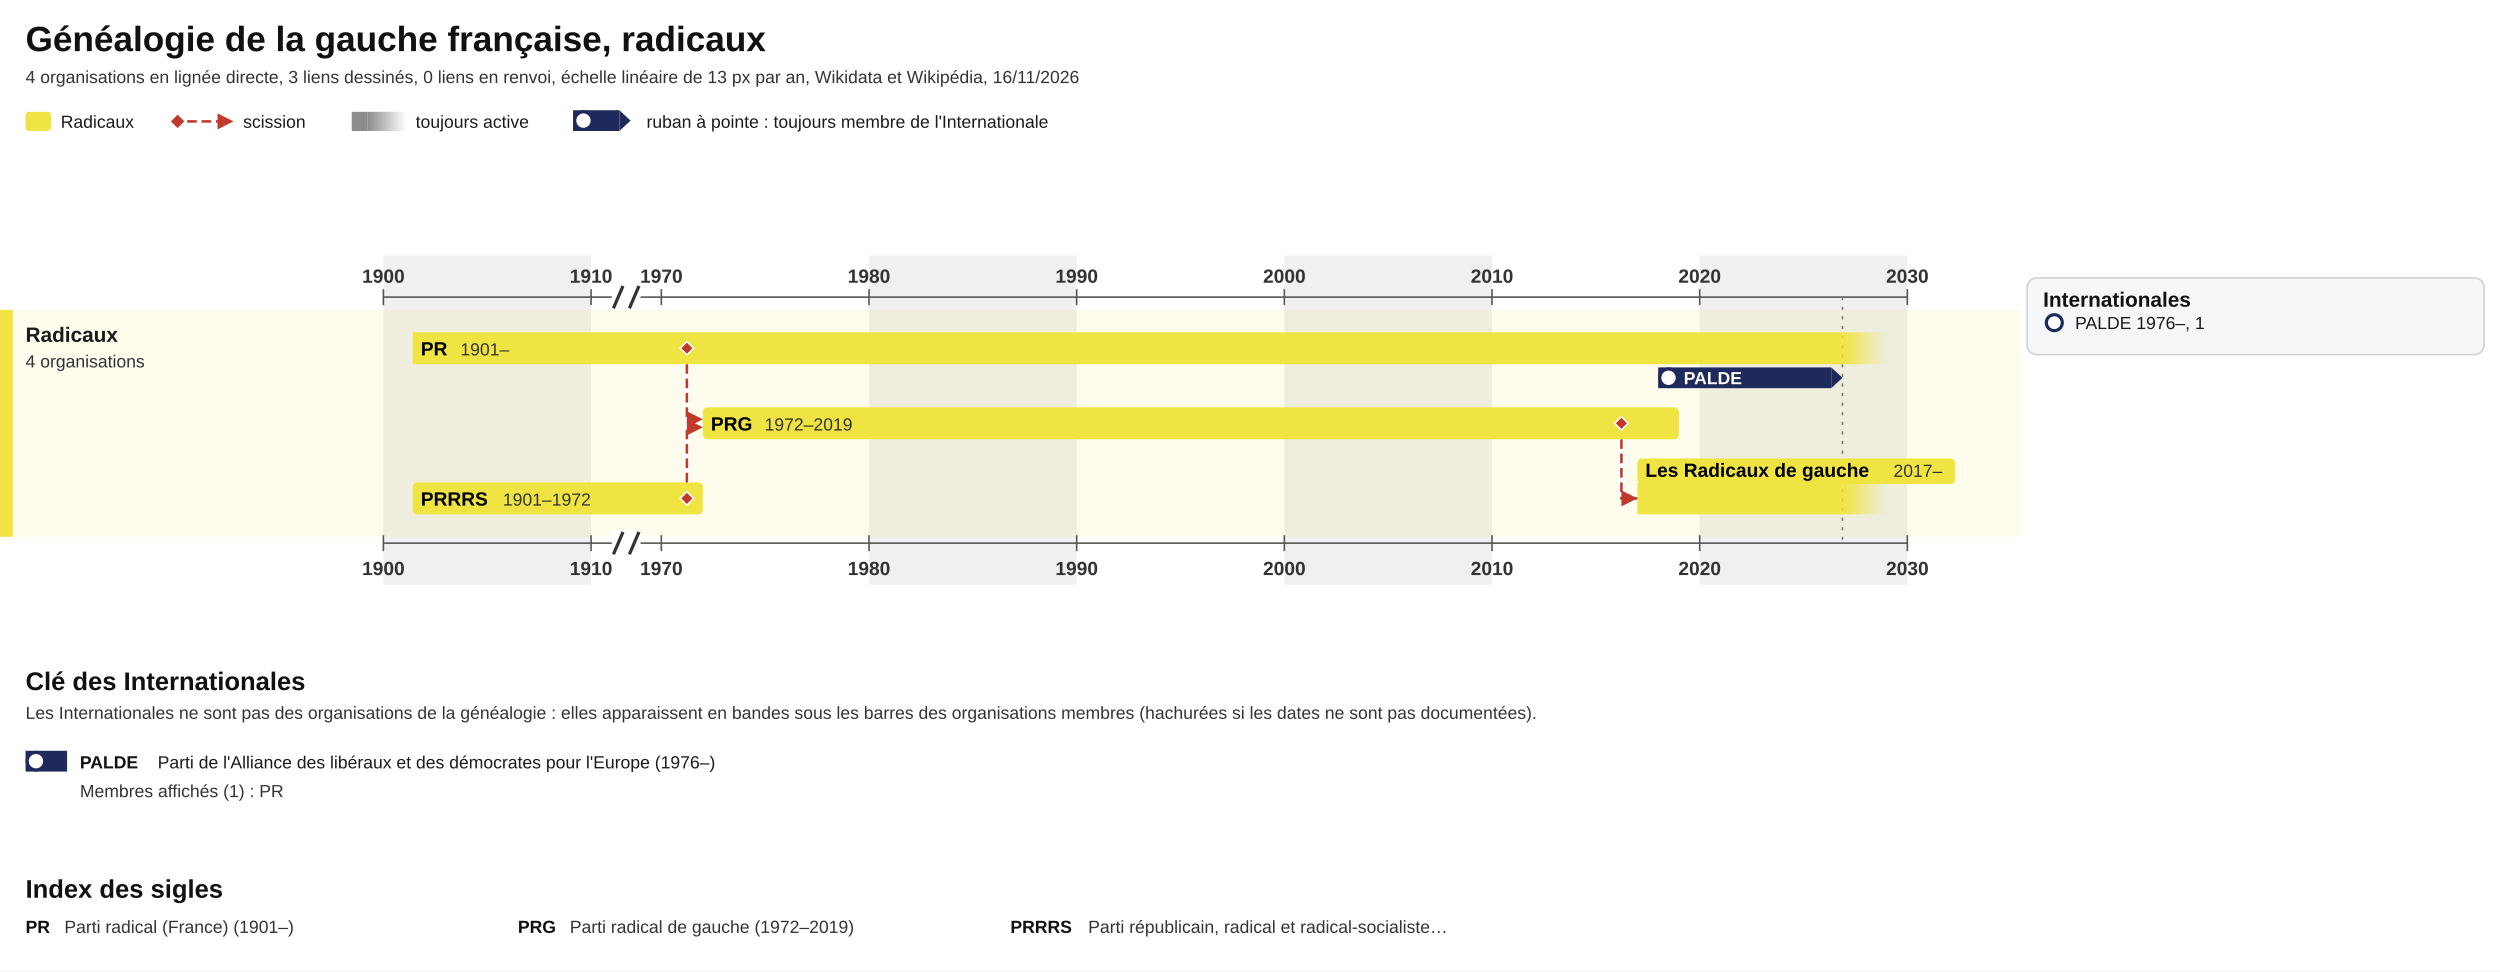
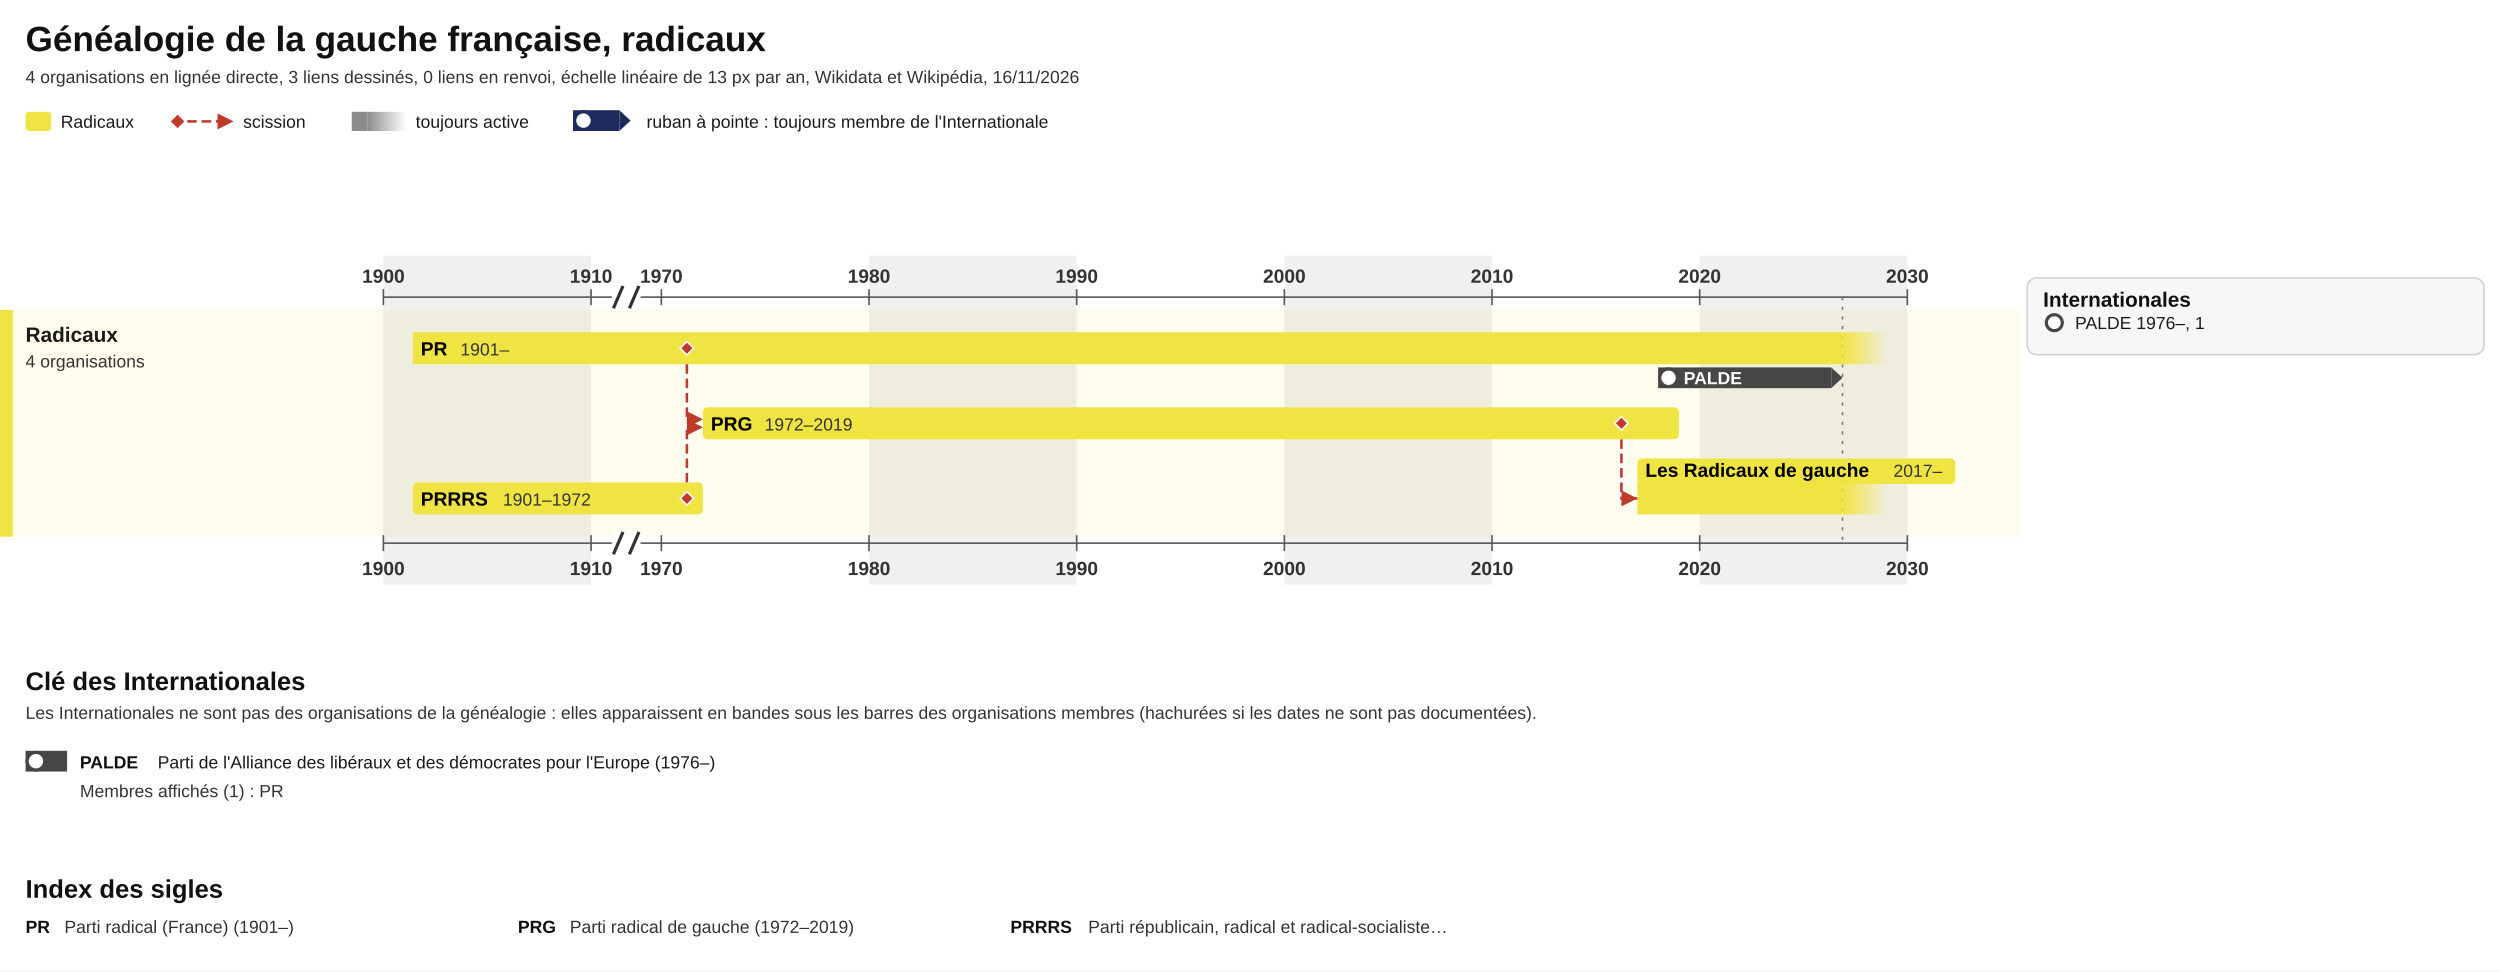
<svg xmlns="http://www.w3.org/2000/svg" id="arbre" width="1565" height="608" viewBox="0 0 1565 608" data-x0="240" data-t0="1900" data-ppa="13.0" data-aujourdhui="2026.8744" data-min-w="6" data-seuil-annees="40" data-seuil-voies="2" data-seuil-rangs="6" data-cassure="1910,1970" data-cassure-px="44" data-degrade="28" data-n-barres="4" data-vue-famille="oui" font-family="Arial, Helvetica, sans-serif">
  <defs>
    <linearGradient id="g-F0E442">
      <stop offset="0" stop-color="#F0E442" />
      <stop offset="1" stop-color="#F0E442" stop-opacity="0" />
    </linearGradient>
    <linearGradient id="g-8C8C8C">
      <stop offset="0" stop-color="#8C8C8C" />
      <stop offset="1" stop-color="#8C8C8C" stop-opacity="0" />
    </linearGradient>
    <pattern id="h-332288" width="6" height="6" patternUnits="userSpaceOnUse" patternTransform="rotate(45)">
      <rect width="6" height="6" fill="#FFFFFF" />
      <rect width="3" height="6" fill="#332288" />
    </pattern>
  </defs>
  <rect width="1565" height="608" fill="#FFFFFF" />
  <g class="voie" data-voie="0" data-cle="radicaux">
    <rect class="fond-voie" x="0" y="194.0" width="1265.0" height="142.0" fill="#FEFCEC" />
    <rect class="bord-voie" x="0" y="194.0" width="8" height="142.0" fill="#F0E442" />
    <text x="16.0" y="214.0" font-size="13" font-family="Arial, Helvetica, sans-serif" font-weight="bold" fill="#1A1A1A" text-anchor="start" class="voie-t">Radicaux</text>
    <text x="16.0" y="230.0" font-size="11" font-family="Arial, Helvetica, sans-serif" fill="#333333" text-anchor="start" class="voie-t">4 organisations</text>
  </g>
  <rect class="bande-decennie" x="240.0" y="160.0" width="130.0" height="206.0" fill="#000000" fill-opacity="0.06" />
  <rect class="bande-decennie" x="544.0" y="160.0" width="130.0" height="206.0" fill="#000000" fill-opacity="0.06" />
  <rect class="bande-decennie" x="804.0" y="160.0" width="130.0" height="206.0" fill="#000000" fill-opacity="0.06" />
  <rect class="bande-decennie" x="1064.0" y="160.0" width="130.0" height="206.0" fill="#000000" fill-opacity="0.06" />
  <g class="axe-haut">
    <line x1="240.0" x2="1194.0" y1="186.0" y2="186.0" stroke="#555555" />
    <line x1="240.0" x2="240.0" y1="181.0" y2="191.0" stroke="#555555" />
    <text x="240.0" y="177.0" font-size="12" font-family="Arial, Helvetica, sans-serif" font-weight="bold" fill="#333333" text-anchor="middle" class="axe-t">1900</text>
    <line x1="370.0" x2="370.0" y1="181.0" y2="191.0" stroke="#555555" />
    <text x="370.0" y="177.0" font-size="12" font-family="Arial, Helvetica, sans-serif" font-weight="bold" fill="#333333" text-anchor="middle" class="axe-t">1910</text>
    <line x1="414.0" x2="414.0" y1="181.0" y2="191.0" stroke="#555555" />
    <text x="414.0" y="177.0" font-size="12" font-family="Arial, Helvetica, sans-serif" font-weight="bold" fill="#333333" text-anchor="middle" class="axe-t">1970</text>
    <line x1="544.0" x2="544.0" y1="181.0" y2="191.0" stroke="#555555" />
    <text x="544.0" y="177.0" font-size="12" font-family="Arial, Helvetica, sans-serif" font-weight="bold" fill="#333333" text-anchor="middle" class="axe-t">1980</text>
    <line x1="674.0" x2="674.0" y1="181.0" y2="191.0" stroke="#555555" />
    <text x="674.0" y="177.0" font-size="12" font-family="Arial, Helvetica, sans-serif" font-weight="bold" fill="#333333" text-anchor="middle" class="axe-t">1990</text>
    <line x1="804.0" x2="804.0" y1="181.0" y2="191.0" stroke="#555555" />
    <text x="804.0" y="177.0" font-size="12" font-family="Arial, Helvetica, sans-serif" font-weight="bold" fill="#333333" text-anchor="middle" class="axe-t">2000</text>
    <line x1="934.0" x2="934.0" y1="181.0" y2="191.0" stroke="#555555" />
    <text x="934.0" y="177.0" font-size="12" font-family="Arial, Helvetica, sans-serif" font-weight="bold" fill="#333333" text-anchor="middle" class="axe-t">2010</text>
    <line x1="1064.0" x2="1064.0" y1="181.0" y2="191.0" stroke="#555555" />
    <text x="1064.0" y="177.0" font-size="12" font-family="Arial, Helvetica, sans-serif" font-weight="bold" fill="#333333" text-anchor="middle" class="axe-t">2020</text>
    <line x1="1194.0" x2="1194.0" y1="181.0" y2="191.0" stroke="#555555" />
    <text x="1194.0" y="177.0" font-size="12" font-family="Arial, Helvetica, sans-serif" font-weight="bold" fill="#333333" text-anchor="middle" class="axe-t">2030</text>
    <rect x="383.0" y="178.0" width="18" height="16" fill="#FFFFFF" />
    <path d="M384.0 193.0 L390.0 179.0 M394.0 193.0 L400.0 179.0" stroke="#333333" stroke-width="2" />
  </g>
  <g class="axe-bas">
    <line x1="240.0" x2="1194.0" y1="340.0" y2="340.0" stroke="#555555" />
    <line x1="240.0" x2="240.0" y1="335.0" y2="345.0" stroke="#555555" />
    <text x="240.0" y="360.0" font-size="12" font-family="Arial, Helvetica, sans-serif" font-weight="bold" fill="#333333" text-anchor="middle" class="axe-t">1900</text>
    <line x1="370.0" x2="370.0" y1="335.0" y2="345.0" stroke="#555555" />
    <text x="370.0" y="360.0" font-size="12" font-family="Arial, Helvetica, sans-serif" font-weight="bold" fill="#333333" text-anchor="middle" class="axe-t">1910</text>
    <line x1="414.0" x2="414.0" y1="335.0" y2="345.0" stroke="#555555" />
    <text x="414.0" y="360.0" font-size="12" font-family="Arial, Helvetica, sans-serif" font-weight="bold" fill="#333333" text-anchor="middle" class="axe-t">1970</text>
    <line x1="544.0" x2="544.0" y1="335.0" y2="345.0" stroke="#555555" />
    <text x="544.0" y="360.0" font-size="12" font-family="Arial, Helvetica, sans-serif" font-weight="bold" fill="#333333" text-anchor="middle" class="axe-t">1980</text>
    <line x1="674.0" x2="674.0" y1="335.0" y2="345.0" stroke="#555555" />
    <text x="674.0" y="360.0" font-size="12" font-family="Arial, Helvetica, sans-serif" font-weight="bold" fill="#333333" text-anchor="middle" class="axe-t">1990</text>
    <line x1="804.0" x2="804.0" y1="335.0" y2="345.0" stroke="#555555" />
    <text x="804.0" y="360.0" font-size="12" font-family="Arial, Helvetica, sans-serif" font-weight="bold" fill="#333333" text-anchor="middle" class="axe-t">2000</text>
    <line x1="934.0" x2="934.0" y1="335.0" y2="345.0" stroke="#555555" />
    <text x="934.0" y="360.0" font-size="12" font-family="Arial, Helvetica, sans-serif" font-weight="bold" fill="#333333" text-anchor="middle" class="axe-t">2010</text>
    <line x1="1064.0" x2="1064.0" y1="335.0" y2="345.0" stroke="#555555" />
    <text x="1064.0" y="360.0" font-size="12" font-family="Arial, Helvetica, sans-serif" font-weight="bold" fill="#333333" text-anchor="middle" class="axe-t">2020</text>
    <line x1="1194.0" x2="1194.0" y1="335.0" y2="345.0" stroke="#555555" />
    <text x="1194.0" y="360.0" font-size="12" font-family="Arial, Helvetica, sans-serif" font-weight="bold" fill="#333333" text-anchor="middle" class="axe-t">2030</text>
    <rect x="383.0" y="332.0" width="18" height="16" fill="#FFFFFF" />
    <path d="M384.0 347.0 L390.0 333.0 M394.0 347.0 L400.0 333.0" stroke="#333333" stroke-width="2" />
  </g>
  <line x1="1153.4" x2="1153.4" y1="186.0" y2="340.0" stroke="#777777" stroke-dasharray="2 4" />
  <g class="contenu-voie" data-voie="0">
    <g class="org" data-id="Q1542710" data-intl="Q25079" data-recherche="pr parti radical (france)">
      <rect class="barre" data-id="Q1542710" data-debut="1901.4167" data-fin="actif" data-statut="actif_valide" data-majeure="oui" x="258.42" y="208.00" width="894.95" height="20" rx="0" fill="#F0E442" />
      <rect class="fin-ouverte" x="1153.37" y="208.00" width="28.00" height="20" fill="url(#g-F0E442)" />
    </g>
    <g class="org" data-id="Q427965" data-intl="" data-recherche="prg parti radical de gauche">
      <rect class="barre" data-id="Q427965" data-debut="1972.0000" data-fin="2019.0000" data-statut="fin_connue" data-majeure="oui" x="440.00" y="255.00" width="611.00" height="20" rx="3" fill="#F0E442" />
    </g>
    <g class="org" data-id="Q3141290" data-intl="" data-recherche="prrrs parti republicain, radical et radical-socialiste">
      <rect class="barre" data-id="Q3141290" data-debut="1901.4167" data-fin="1972.0000" data-statut="fin_connue" data-majeure="oui" x="258.42" y="302.00" width="181.58" height="20" rx="3" fill="#F0E442" />
    </g>
    <g class="org" data-id="Q55597872" data-intl="" data-recherche="les radicaux de gauche les radicaux de gauche">
      <rect class="barre" data-id="Q55597872" data-debut="2017.0000" data-fin="actif" data-statut="actif_valide" data-majeure="oui" x="1025.00" y="302.00" width="128.37" height="20" rx="0" fill="#F0E442" />
      <rect class="fin-ouverte" x="1153.37" y="302.00" width="28.00" height="20" fill="url(#g-F0E442)" />
    </g>
  </g>
  <g class="liens">
    <g class="lien" data-a="Q1542710" data-b="Q427965" data-rel="scission" data-annees="0.77" data-voies="0" data-rangs="1" data-majeur="" data-va="0" data-vb="0">
      <path class="halo geo" d="M430.00 228.00 L430.00 262.50 L440.00 262.50" data-geo="[[430.0, 228.0, 0], [430.0, 262.5, 0], [440.0, 262.5, 0]]" fill="none" stroke="#FFFFFF" stroke-width="4.1" stroke-opacity="0.85" />
      <path class="trait geo" d="M430.00 228.00 L430.00 262.50 L440.00 262.50" data-geo="[[430.0, 228.0, 0], [430.0, 262.5, 0], [440.0, 262.5, 0]]" fill="none" stroke="#C0392B" stroke-width="1.6" stroke-dasharray="6 3" />
      <polygon class="fleche geo" data-geo="[[440.0, 262.5, 0], [430.0, 257.5, 0], [430.0, 267.5, 0]]" points="440.00,262.50 430.00,257.50 430.00,267.50" fill="#C0392B" />
      <polygon class="marque-scission geo" points="430.00,213.80 434.20,218.00 430.00,222.20 425.80,218.00" fill="#C0392B" stroke="#FFFFFF" stroke-width="1" data-geo="[[430.00,213.80,0],[434.20,218.00,0],[430.00,222.20,0],[425.80,218.00,0]]" data-voie="0" />
    </g>
    <g class="lien" data-a="Q3141290" data-b="Q427965" data-rel="scission" data-annees="0.77" data-voies="0" data-rangs="1" data-majeur="" data-va="0" data-vb="0">
      <path class="halo geo" d="M430.00 302.00 L430.00 267.50 L440.00 267.50" data-geo="[[430.0, 302.0, 0], [430.0, 267.5, 0], [440.0, 267.5, 0]]" fill="none" stroke="#FFFFFF" stroke-width="4.1" stroke-opacity="0.85" />
      <path class="trait geo" d="M430.00 302.00 L430.00 267.50 L440.00 267.50" data-geo="[[430.0, 302.0, 0], [430.0, 267.5, 0], [440.0, 267.5, 0]]" fill="none" stroke="#C0392B" stroke-width="1.6" stroke-dasharray="6 3" />
      <polygon class="fleche geo" data-geo="[[440.0, 267.5, 0], [430.0, 262.5, 0], [430.0, 272.5, 0]]" points="440.00,267.50 430.00,262.50 430.00,272.50" fill="#C0392B" />
      <polygon class="marque-scission geo" points="430.00,307.80 434.20,312.00 430.00,316.20 425.80,312.00" fill="#C0392B" stroke="#FFFFFF" stroke-width="1" data-geo="[[430.00,307.80,0],[434.20,312.00,0],[430.00,316.20,0],[425.80,312.00,0]]" data-voie="0" />
    </g>
    <g class="lien" data-a="Q427965" data-b="Q55597872" data-rel="scission" data-annees="0.77" data-voies="0" data-rangs="1" data-majeur="" data-va="0" data-vb="0">
      <path class="halo geo" d="M1015.00 275.00 L1015.00 312.00 L1025.00 312.00" data-geo="[[1015.0, 275.0, 0], [1015.0, 312.0, 0], [1025.0, 312.0, 0]]" fill="none" stroke="#FFFFFF" stroke-width="4.1" stroke-opacity="0.85" />
      <path class="trait geo" d="M1015.00 275.00 L1015.00 312.00 L1025.00 312.00" data-geo="[[1015.0, 275.0, 0], [1015.0, 312.0, 0], [1025.0, 312.0, 0]]" fill="none" stroke="#C0392B" stroke-width="1.6" stroke-dasharray="6 3" />
      <polygon class="fleche geo" data-geo="[[1025.0, 312.0, 0], [1015.0, 307.0, 0], [1015.0, 317.0, 0]]" points="1025.00,312.00 1015.00,307.00 1015.00,317.00" fill="#C0392B" />
      <polygon class="marque-scission geo" points="1015.00,260.80 1019.20,265.00 1015.00,269.20 1010.80,265.00" fill="#C0392B" stroke="#FFFFFF" stroke-width="1" data-geo="[[1015.00,260.80,0],[1019.20,265.00,0],[1015.00,269.20,0],[1010.80,265.00,0]]" data-voie="0" />
    </g>
  </g>
  <g class="contenu-voie" data-voie="0">
    <g class="org org-haut" data-id="Q1542710" data-intl="Q25079" data-recherche="pr parti radical (france)">
      <g class="bande" data-intl="Q25079" data-parti="Q1542710" data-certitude="documentee" data-fin="membre">
-         <rect class="bande-r" x="1038.00" y="230.00" width="108.37" height="13" fill="#1F2A5C" data-bbox="1038.00,230.00,115.37,13" />
-         <polygon class="bande-pointe" points="1146.37,230.00 1153.37,236.50 1146.37,243.00" fill="#1F2A5C" />
-         <circle class="medaillon" cx="1044.50" cy="236.50" r="5.50" fill="#FFFFFF" stroke="#1F2A5C" stroke-width="2" />
+         <rect class="bande-r" x="1038.00" y="230.00" width="108.37" height="13" fill="#464646" data-bbox="1038.00,230.00,115.37,13" />
+         <polygon class="bande-pointe" points="1146.37,230.00 1153.37,236.50 1146.37,243.00" fill="#464646" />
+         <circle class="medaillon" cx="1044.50" cy="236.50" r="5.50" fill="#FFFFFF" stroke="#464646" stroke-width="2" />
        <text x="1054.0" y="240.5" font-size="11" font-family="Arial, Helvetica, sans-serif" font-weight="bold" fill="#FFFFFF" text-anchor="start" class="bande-t" data-bbox="1054.00,231.00,42.70,12">PALDE</text>
      </g>
      <rect class="tag" data-id="Q1542710" data-dedans="oui" data-onglet="" x="258.42" y="208.00" width="894.95" height="20" fill="none" data-bbox="258.42,208.00,894.95,20" />
      <text x="263.4" y="222.5" font-size="12" font-family="Arial, Helvetica, sans-serif" font-weight="bold" fill="#000000" text-anchor="start" class="tag-t" data-org="Q1542710" data-bbox="263.42,211.50,19.76,13">PR</text>
      <text x="288.2" y="222.5" font-size="11" font-family="Arial, Helvetica, sans-serif" fill="#333333" text-anchor="start" class="tag-t" data-org="Q1542710" data-bbox="288.18,212.50,33.68,12">1901–</text>
    </g>
    <g class="org org-haut" data-id="Q427965" data-intl="" data-recherche="prg parti radical de gauche">
      <rect class="tag" data-id="Q427965" data-dedans="oui" data-onglet="" x="440.00" y="255.00" width="611.00" height="20" fill="none" data-bbox="440.00,255.00,611.00,20" />
      <text x="445.0" y="269.5" font-size="12" font-family="Arial, Helvetica, sans-serif" font-weight="bold" fill="#000000" text-anchor="start" class="tag-t" data-org="Q427965" data-bbox="445.00,258.50,28.64,13">PRG</text>
      <text x="478.6" y="269.5" font-size="11" font-family="Arial, Helvetica, sans-serif" fill="#333333" text-anchor="start" class="tag-t" data-org="Q427965" data-bbox="478.64,259.50,59.20,12">1972–2019</text>
    </g>
    <g class="org org-haut" data-id="Q3141290" data-intl="" data-recherche="prrrs parti republicain, radical et radical-socialiste">
      <rect class="tag" data-id="Q3141290" data-dedans="oui" data-onglet="" x="258.42" y="302.00" width="181.58" height="20" fill="none" data-bbox="258.42,302.00,181.58,20" />
      <text x="263.4" y="316.5" font-size="12" font-family="Arial, Helvetica, sans-serif" font-weight="bold" fill="#000000" text-anchor="start" class="tag-t" data-org="Q3141290" data-bbox="263.42,305.50,46.40,13">PRRRS</text>
      <text x="314.8" y="316.5" font-size="11" font-family="Arial, Helvetica, sans-serif" fill="#333333" text-anchor="start" class="tag-t" data-org="Q3141290" data-bbox="314.82,306.50,59.20,12">1901–1972</text>
    </g>
    <g class="org org-haut" data-id="Q55597872" data-intl="" data-recherche="les radicaux de gauche les radicaux de gauche">
      <rect class="tag-fond onglet" x="1025.00" y="287.00" width="199.00" height="16" rx="3" fill="#F0E442" />
      <rect class="tag" data-id="Q55597872" data-dedans="" data-onglet="oui" x="1025.00" y="287.00" width="199.00" height="15" fill="none" data-bbox="1025.00,287.00,199.00,15" />
      <text x="1030.0" y="298.5" font-size="12" font-family="Arial, Helvetica, sans-serif" font-weight="bold" fill="#000000" text-anchor="start" class="tag-t" data-org="Q55597872" data-bbox="1030.00,287.50,150.32,13">Les Radicaux de gauche</text>
      <text x="1185.3" y="298.5" font-size="11" font-family="Arial, Helvetica, sans-serif" fill="#333333" text-anchor="start" class="tag-t" data-org="Q55597872" data-bbox="1185.32,288.50,33.68,12">2017–</text>
    </g>
  </g>
  <g class="cle-compacte">
    <rect x="1269.0" y="174" width="286" height="48" rx="6" fill="#F6F7F8" stroke="#D0D0D0" />
    <text x="1279.0" y="192.0" font-size="13" font-family="Arial, Helvetica, sans-serif" font-weight="bold" fill="#111111" text-anchor="start" class="cle-t">Internationales</text>
-     <circle class="medaillon" cx="1286.0" cy="202" r="5" fill="#FFFFFF" stroke="#1F2A5C" stroke-width="2" />
+     <circle class="medaillon" cx="1286.0" cy="202" r="5" fill="#FFFFFF" stroke="#464646" stroke-width="2" />
    <text x="1299.0" y="206.0" font-size="11" font-family="Arial, Helvetica, sans-serif" fill="#1A1A1A" text-anchor="start" class="cle-t">PALDE  1976–, 1</text>
  </g>
  <g class="legende">
    <text x="16.0" y="32.0" font-size="22" font-family="Arial, Helvetica, sans-serif" font-weight="bold" fill="#111111" text-anchor="start" class="legende-t">Généalogie de la gauche française, radicaux</text>
    <text x="16.0" y="52.0" font-size="11" font-family="Arial, Helvetica, sans-serif" fill="#333333" text-anchor="start" class="legende-t">4 organisations en lignée directe, 3 liens dessinés, 0 liens en renvoi, échelle linéaire de 13 px par an, Wikidata et Wikipédia, 16/11/2026</text>
    <rect x="16" y="70" width="16" height="12" rx="2" fill="#F0E442" />
    <text x="38.0" y="80.0" font-size="11" font-family="Arial, Helvetica, sans-serif" fill="#1A1A1A" text-anchor="start" class="legende-t">Radicaux</text>
    <path d="M108.18 76 H138.18" stroke="#C0392B" stroke-width="1.6" stroke-dasharray="6 3" fill="none" />
    <polygon points="146.18,76 136.18,71 136.18,81" fill="#C0392B" />
    <polygon points="111.18,71.8 115.38,76 111.18,80.2 106.98,76" fill="#C0392B" />
    <text x="152.2" y="80.0" font-size="11" font-family="Arial, Helvetica, sans-serif" fill="#1A1A1A" text-anchor="start" class="legende-t">scission</text>
    <rect x="220.18" y="70" width="10" height="12" fill="#8C8C8C" />
    <rect x="230.18" y="70" width="24" height="12" fill="url(#g-8C8C8C)" />
    <text x="260.2" y="80.0" font-size="11" font-family="Arial, Helvetica, sans-serif" fill="#1A1A1A" text-anchor="start" class="legende-t">toujours active</text>
    <rect x="358.74" y="69" width="29" height="13" fill="#1F2A5C" />
    <polygon points="387.74,69 394.74,75.5 387.74,82" fill="#1F2A5C" />
    <circle class="medaillon" cx="365.24" cy="75.5" r="5.5" fill="#FFFFFF" stroke="#1F2A5C" stroke-width="2" />
    <text x="404.7" y="80.0" font-size="11" font-family="Arial, Helvetica, sans-serif" fill="#1A1A1A" text-anchor="start" class="legende-t">ruban à pointe : toujours membre de l'Internationale</text>
  </g>
  <g class="cle-internationales" transform="translate(0,402)">
    <text x="16.0" y="30.0" font-size="16" font-family="Arial, Helvetica, sans-serif" font-weight="bold" fill="#111111" text-anchor="start" class="cle-t">Clé des Internationales</text>
    <text x="16.0" y="48.0" font-size="11" font-family="Arial, Helvetica, sans-serif" fill="#333333" text-anchor="start" class="cle-t">Les Internationales ne sont pas des organisations de la généalogie : elles apparaissent en bandes sous les barres des organisations membres (hachurées si les dates ne sont pas documentées).</text>
    <g class="entree-cle" data-intl="Q25079">
-       <rect x="16" y="68" width="26" height="13" fill="#1F2A5C" />
-       <circle class="medaillon" cx="22.5" cy="74.5" r="5.5" fill="#FFFFFF" stroke="#1F2A5C" stroke-width="2" />
+       <rect x="16" y="68" width="26" height="13" fill="#464646" />
+       <circle class="medaillon" cx="22.5" cy="74.5" r="5.5" fill="#FFFFFF" stroke="#464646" stroke-width="2" />
      <text x="50.0" y="79.0" font-size="11" font-family="Arial, Helvetica, sans-serif" font-weight="bold" fill="#111111" text-anchor="start" class="cle-t">PALDE</text>
      <text x="98.7" y="79.0" font-size="11" font-family="Arial, Helvetica, sans-serif" fill="#1A1A1A" text-anchor="start" class="cle-t">Parti de l'Alliance des libéraux et des démocrates pour l'Europe (1976–)</text>
      <text x="50.0" y="97.0" font-size="11" font-family="Arial, Helvetica, sans-serif" fill="#333333" text-anchor="start" class="cle-t">Membres affichés (1) : PR</text>
    </g>
  </g>
  <g class="index-sigles" transform="translate(0,532)">
    <text x="16.0" y="30.0" font-size="16" font-family="Arial, Helvetica, sans-serif" font-weight="bold" fill="#111111" text-anchor="start" class="cle-t">Index des sigles</text>
    <text x="16.0" y="52.0" font-size="11" font-family="Arial, Helvetica, sans-serif" font-weight="bold" fill="#111111" text-anchor="start" class="cle-t">PR</text>
    <text x="40.3" y="52.0" font-size="11" font-family="Arial, Helvetica, sans-serif" fill="#333333" text-anchor="start" class="cle-t">Parti radical (France) (1901–)</text>
    <text x="324.2" y="52.0" font-size="11" font-family="Arial, Helvetica, sans-serif" font-weight="bold" fill="#111111" text-anchor="start" class="cle-t">PRG</text>
    <text x="356.7" y="52.0" font-size="11" font-family="Arial, Helvetica, sans-serif" fill="#333333" text-anchor="start" class="cle-t">Parti radical de gauche (1972–2019)</text>
    <text x="632.5" y="52.0" font-size="11" font-family="Arial, Helvetica, sans-serif" font-weight="bold" fill="#111111" text-anchor="start" class="cle-t">PRRRS</text>
    <text x="681.2" y="52.0" font-size="11" font-family="Arial, Helvetica, sans-serif" fill="#333333" text-anchor="start" class="cle-t">Parti républicain, radical et radical-socialiste…</text>
  </g>
</svg>
